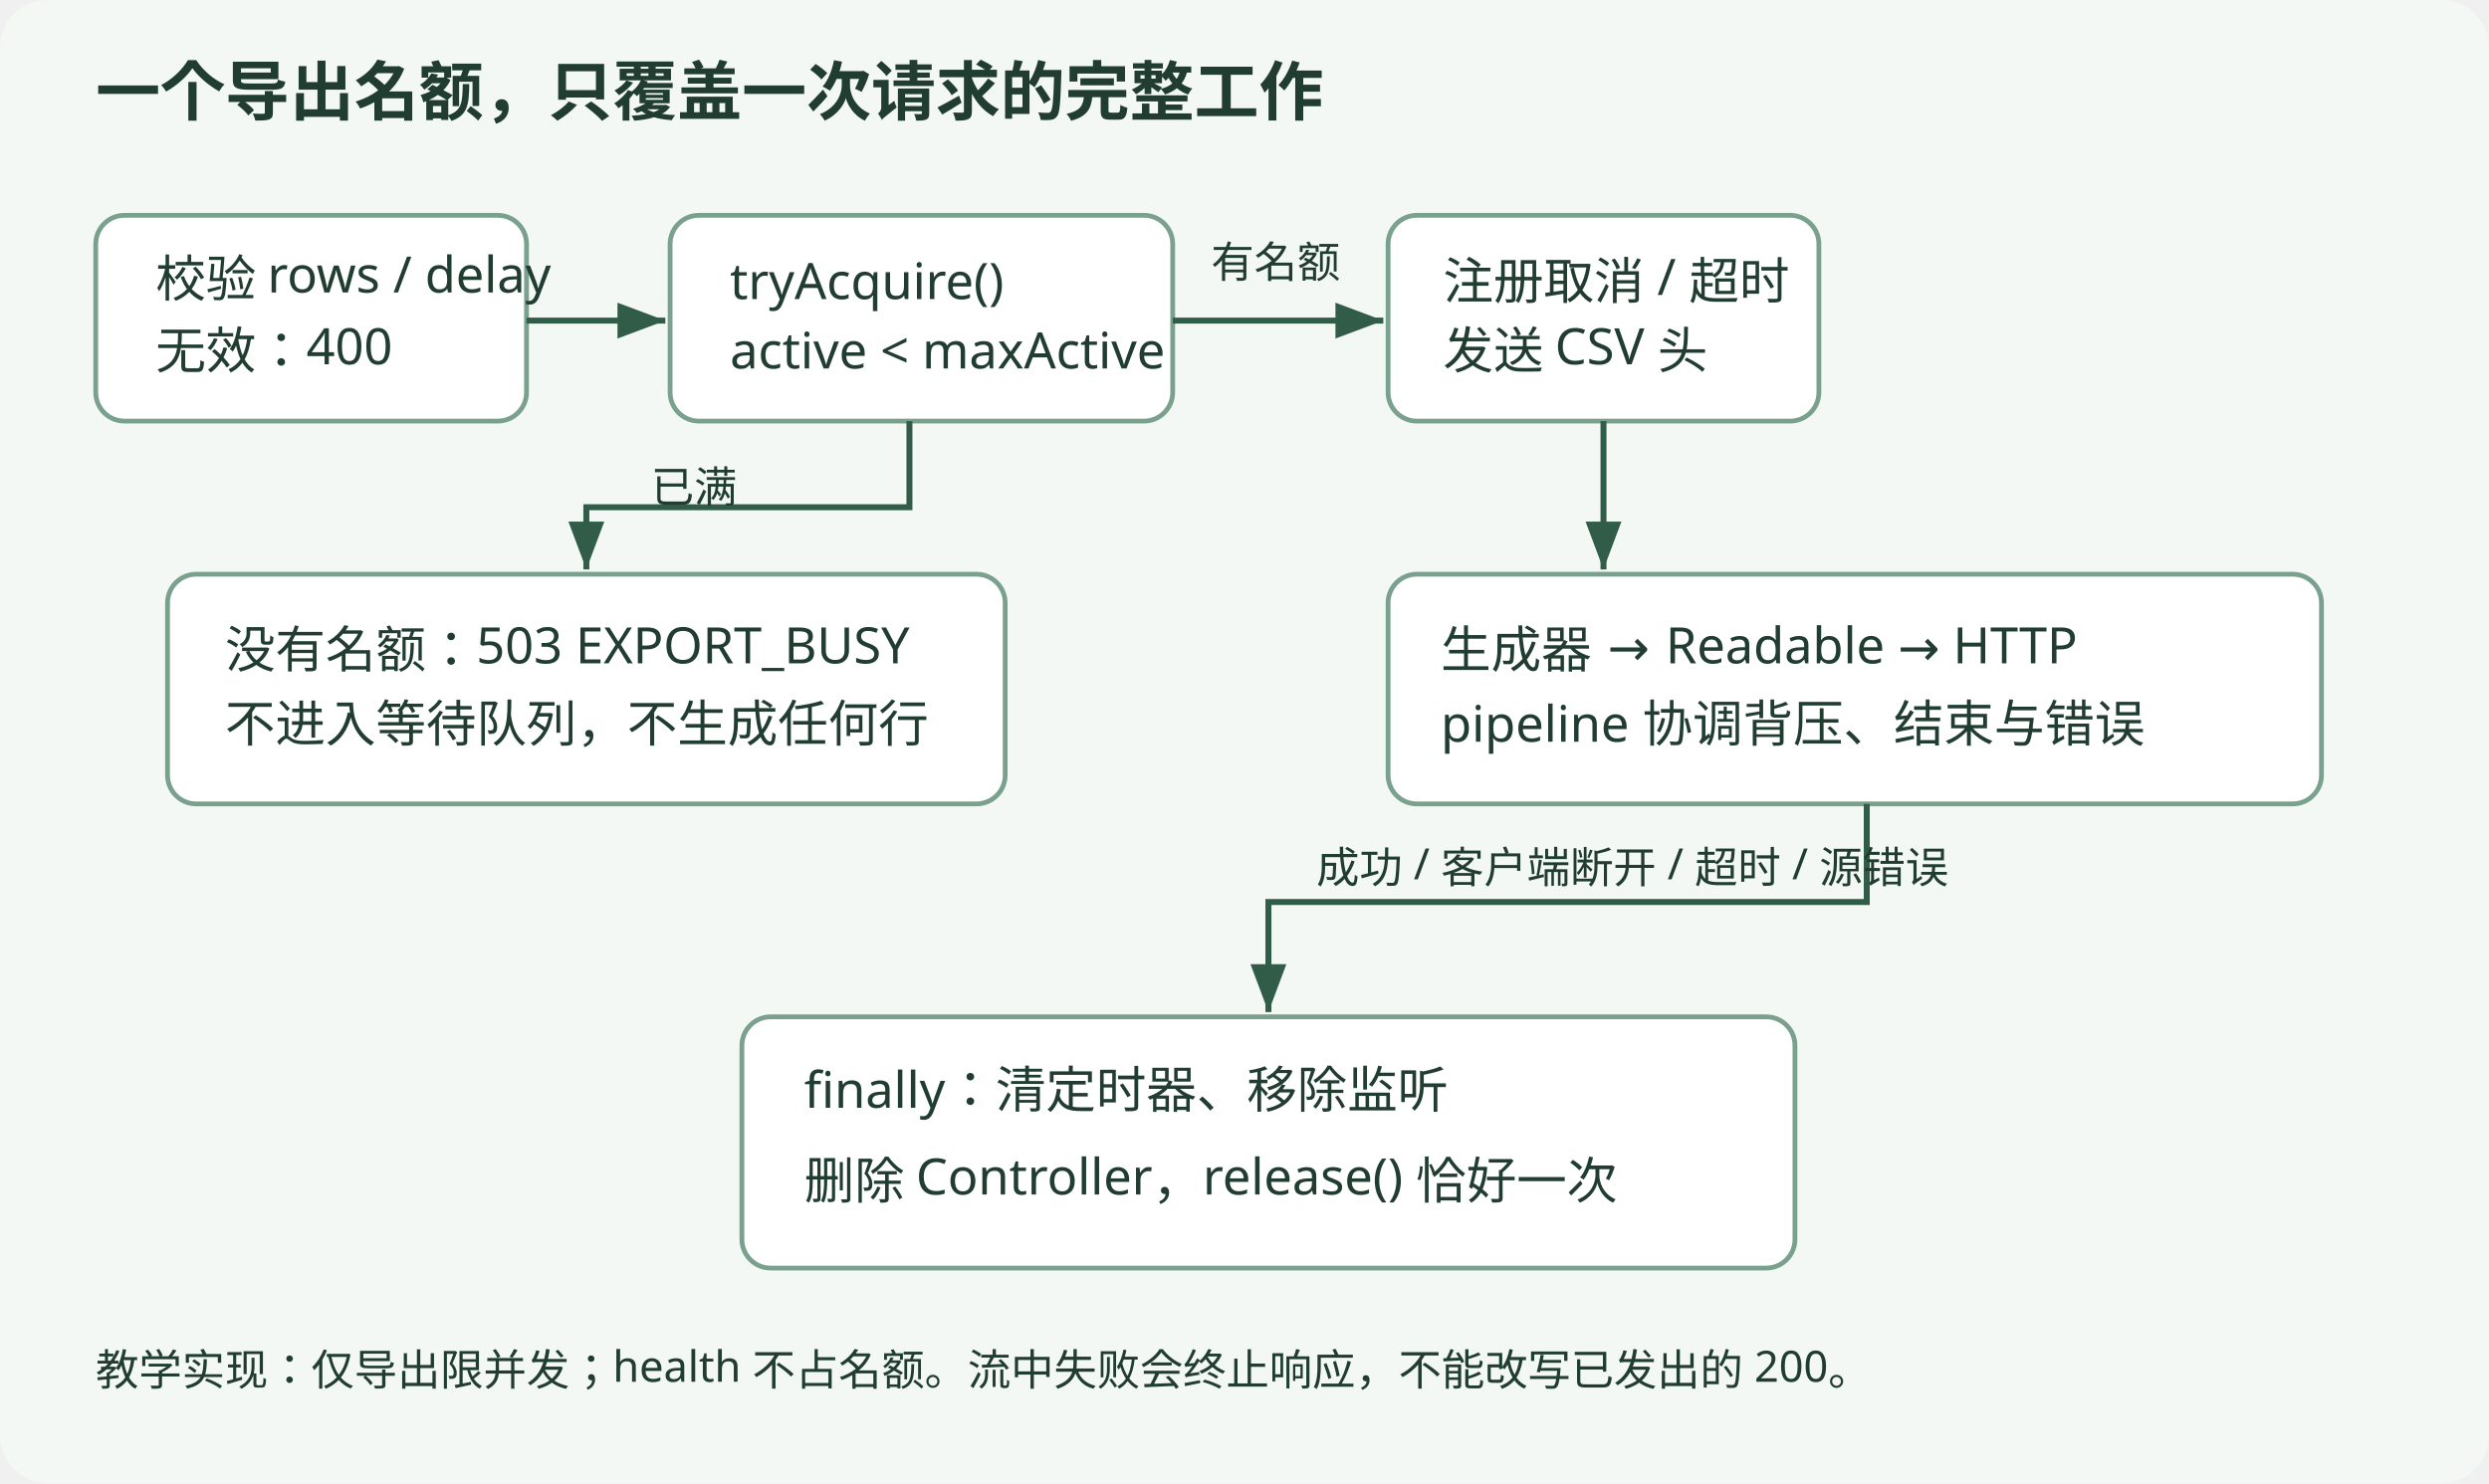
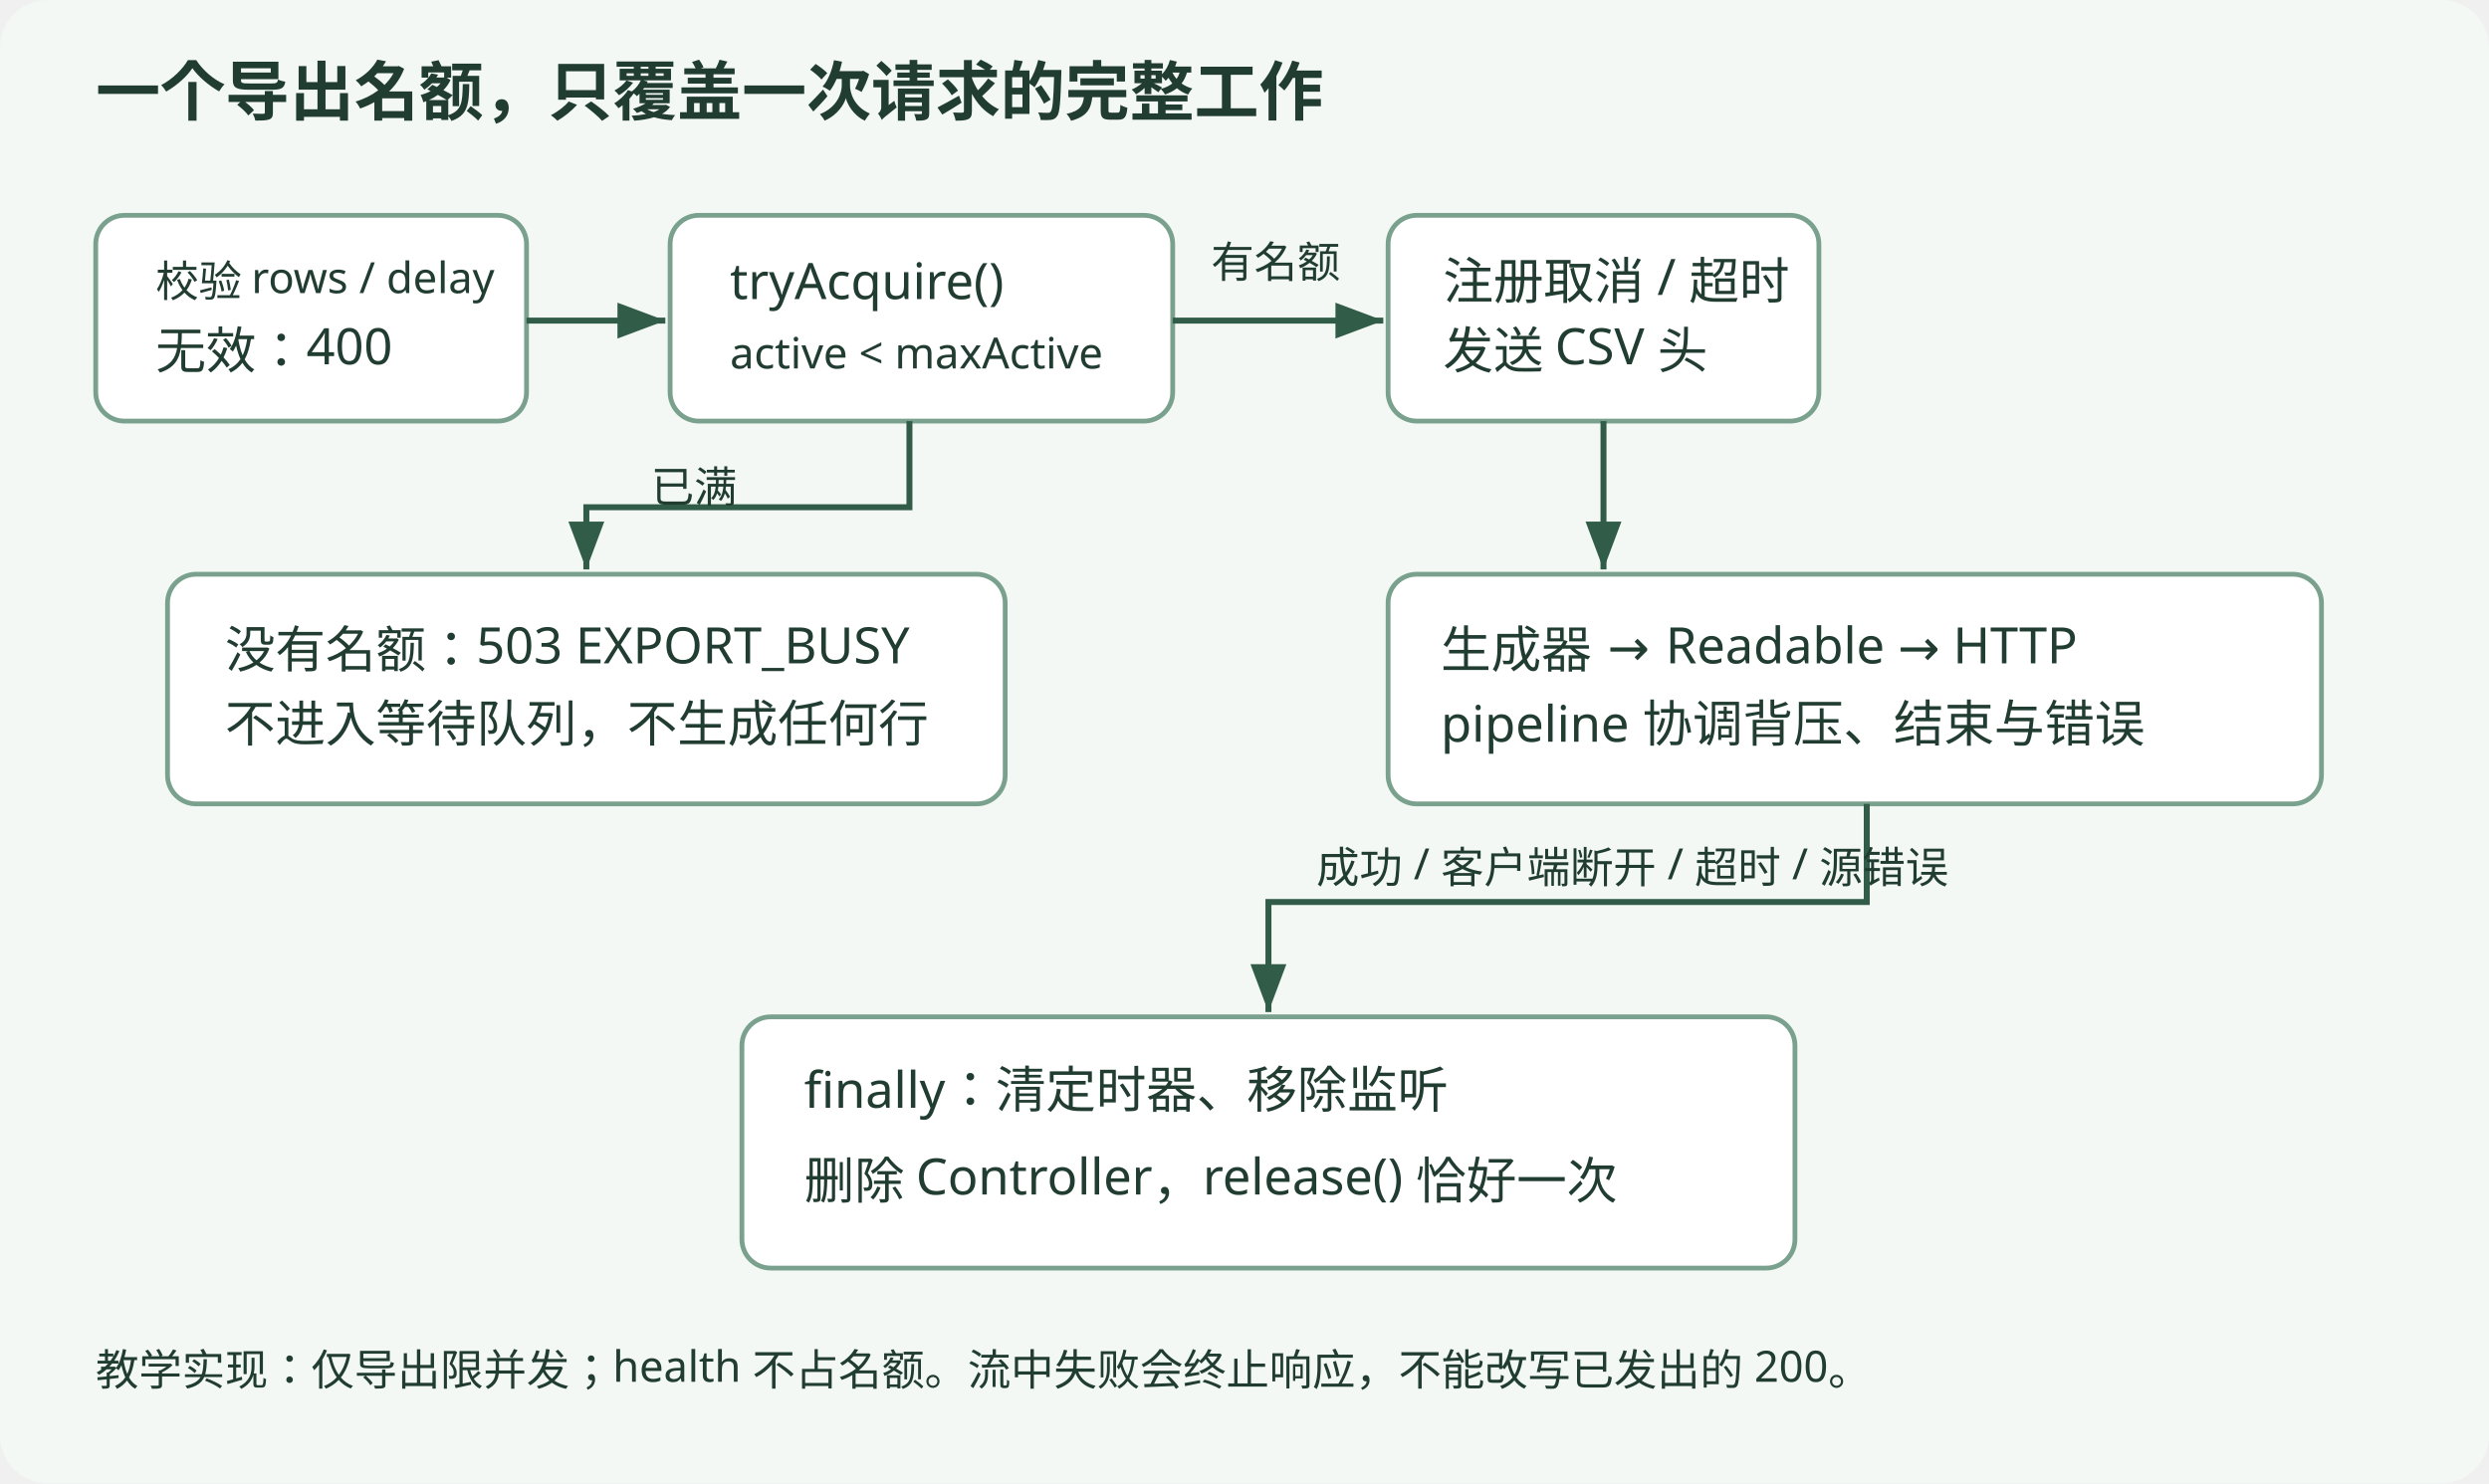
<svg xmlns="http://www.w3.org/2000/svg" width="1040" height="620" viewBox="0 0 1040 620" role="img" aria-labelledby="title desc">
  <defs>
    <marker id="a" markerWidth="10" markerHeight="10" refX="8" refY="3" orient="auto">
      <path d="M0,0 L8,3 L0,6" fill="#315c48" />
    </marker>
  </defs>
  <rect width="1040" height="620" rx="20" fill="#f3f8f5" />
  <g font-family="system-ui,sans-serif" fill="#213d32">
    <text x="40" y="48" font-size="27" font-weight="700">一个导出名额，只覆盖一次请求的完整工作</text>
    <g fill="#fff" stroke="#79a18d" stroke-width="2">
      <rect x="40" y="90" width="180" height="86" rx="12" />
      <rect x="280" y="90" width="210" height="86" rx="12" />
      <rect x="580" y="90" width="180" height="86" rx="12" />
      <rect x="580" y="240" width="390" height="96" rx="12" />
      <rect x="70" y="240" width="350" height="96" rx="12" />
      <rect x="310" y="425" width="440" height="105" rx="12" />
    </g>
    <g font-size="21">
-       <text x="65" y="124">校验 rows / delay</text>
+       <text x="65" y="124" font-size="18">校验 rows / delay</text>
      <text x="65" y="154">无效：400</text>
      <text x="305" y="125">tryAcquire()</text>
-       <text x="305" y="154">active &lt; maxActive</text>
+       <text x="305" y="154" font-size="18">active &lt; maxActive</text>
      <text x="603" y="125">注册取消 / 超时</text>
      <text x="603" y="154">发送 CSV 头</text>
      <text x="602" y="279">生成器 → Readable → HTTP</text>
      <text x="602" y="310">pipeline 协调背压、结束与错误</text>
      <text x="94" y="279">没有名额：503 EXPORT_BUSY</text>
      <text x="94" y="310">不进入等待队列，不生成任何行</text>
      <text x="336" y="463">finally：清定时器、移除监听</text>
      <text x="336" y="501">删除 Controller，release() 恰好一次</text>
    </g>
    <g fill="none" stroke="#315c48" stroke-width="2.5" marker-end="url(#a)">
      <path d="M220 134 H278" />
      <path d="M490 134 H578" />
      <path d="M670 176 V238" />
      <path d="M380 176 V212 H245 V238" />
      <path d="M780 336 V377 H530 V423" />
    </g>
    <g font-size="18">
      <text x="506" y="116">有名额</text>
      <text x="272" y="210">已满</text>
      <text x="550" y="369">成功 / 客户端断开 / 超时 / 源错误</text>
      <text x="40" y="579">教学实现：仅导出限并发；health 不占名额。流中失败会终止响应，不能改写已发出的 200。</text>
    </g>
  </g>
</svg>
